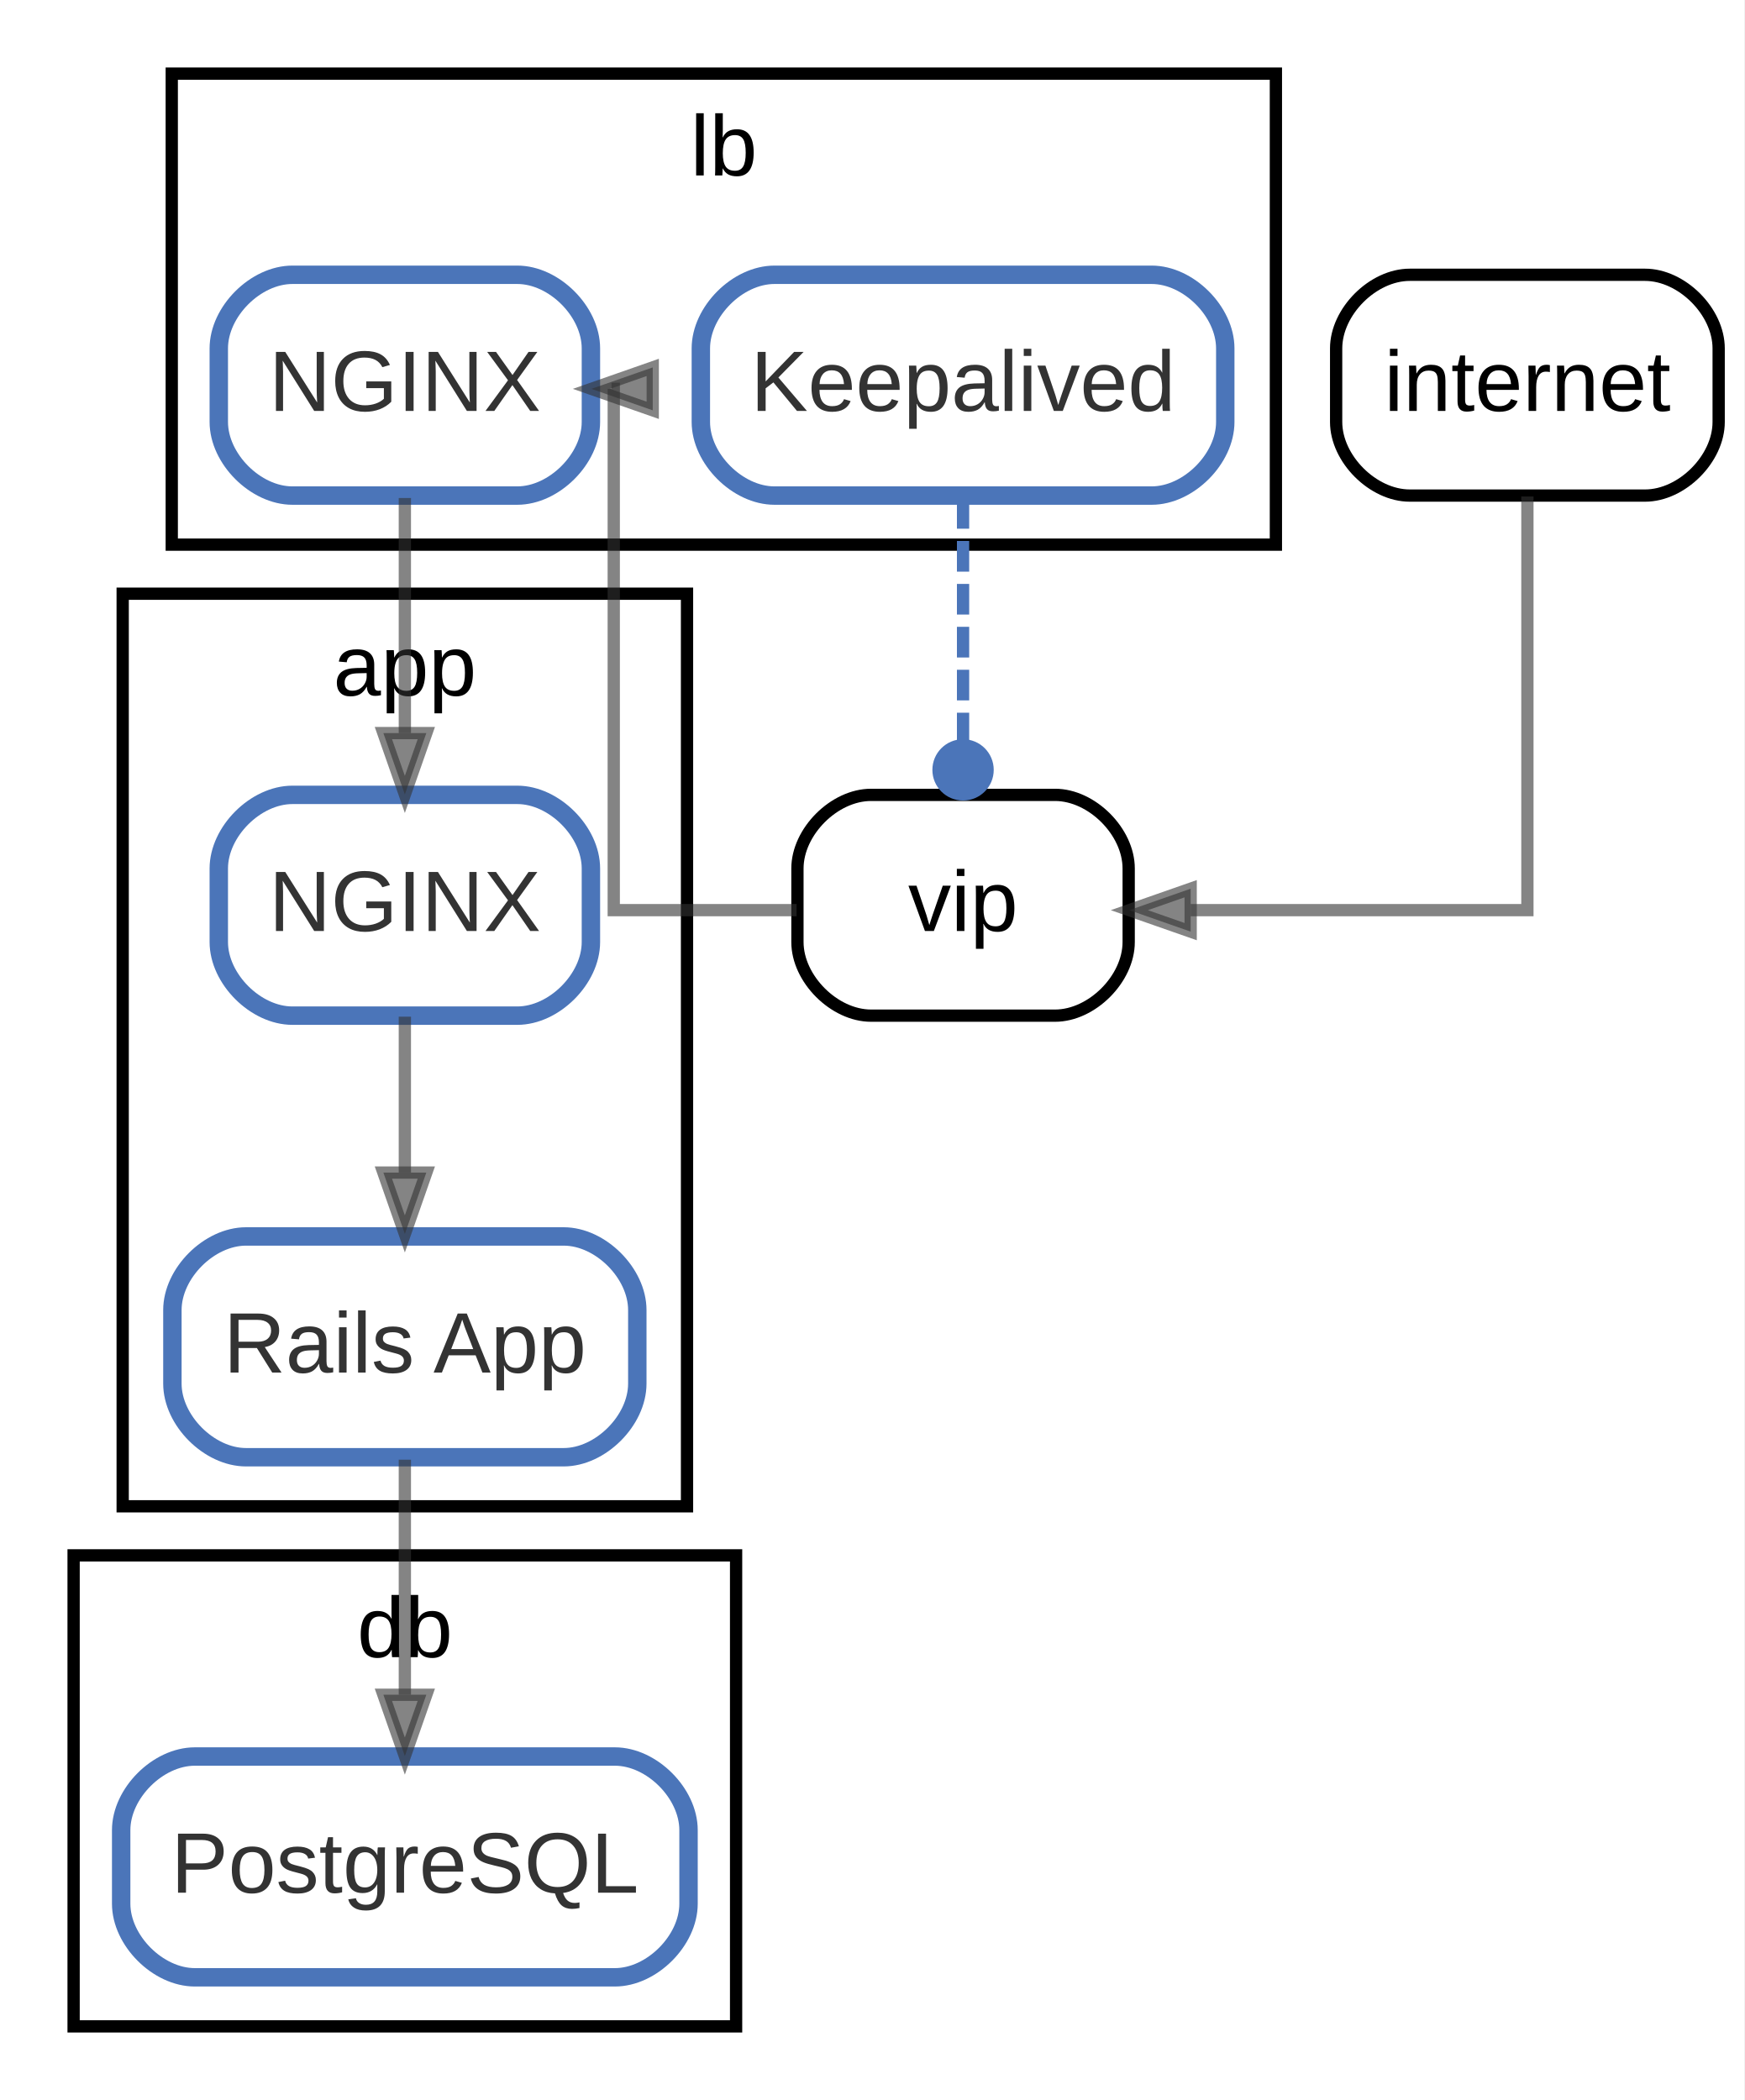
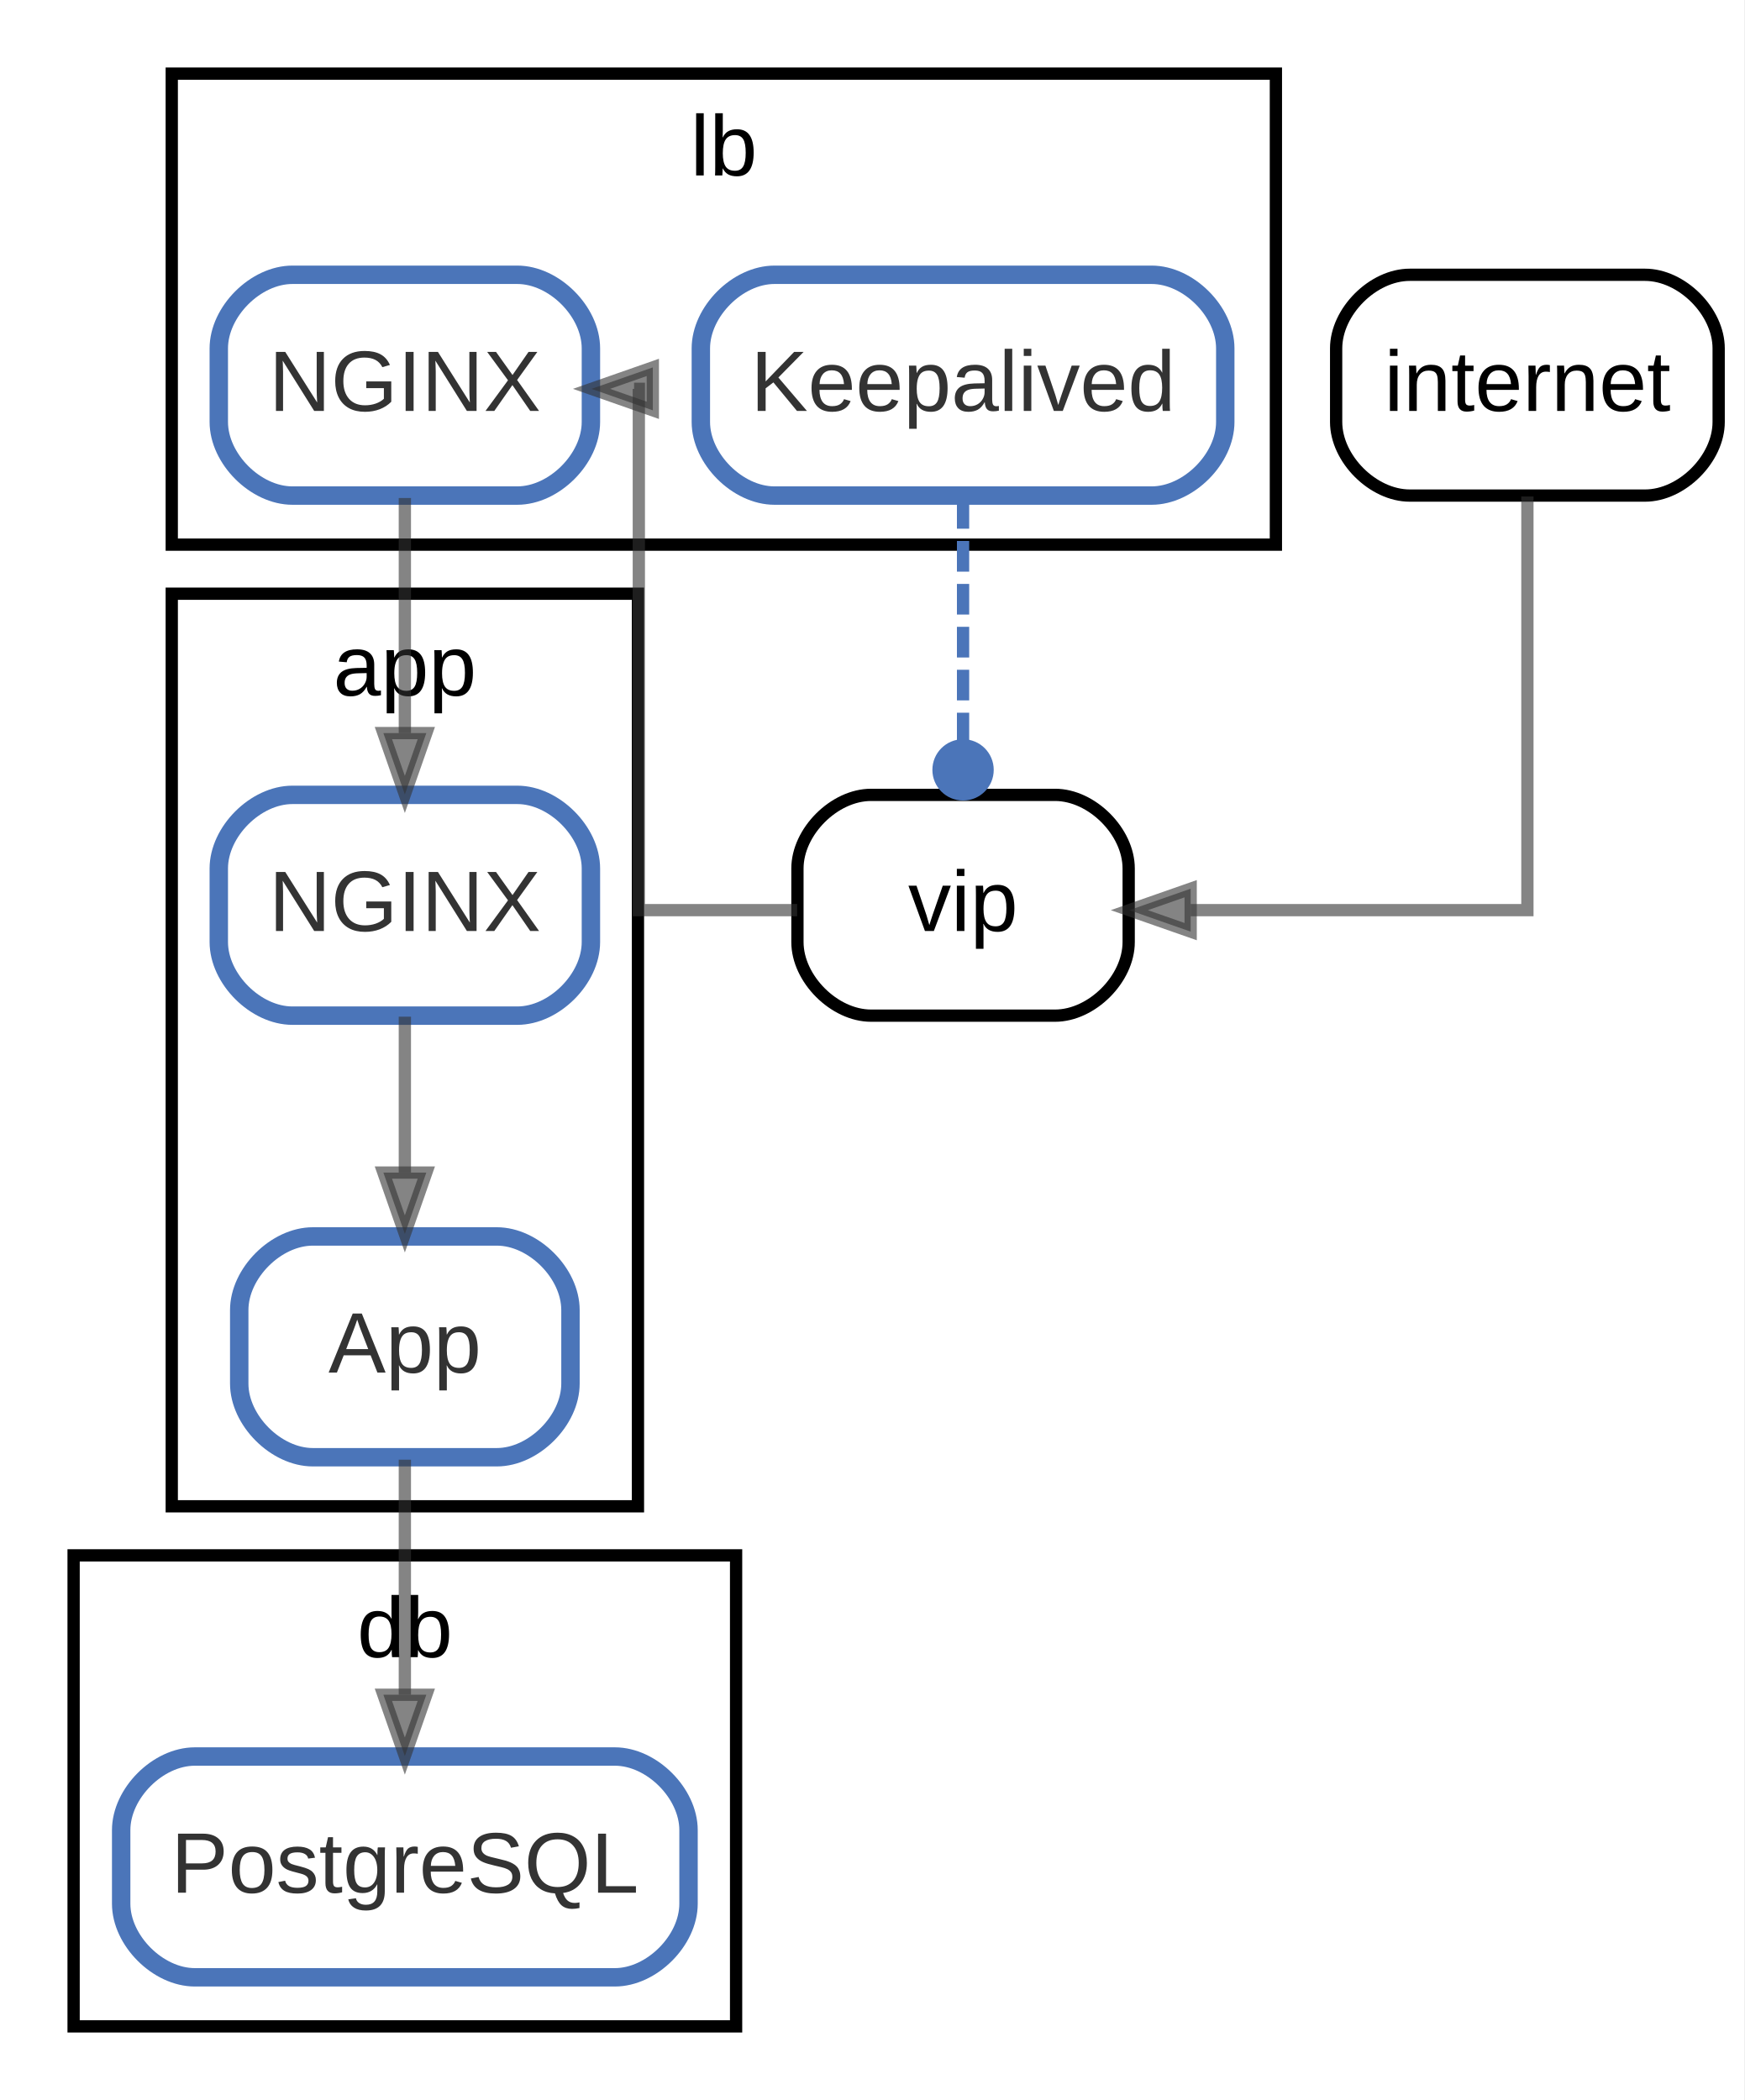
<svg xmlns="http://www.w3.org/2000/svg" width="284pt" height="342pt" viewBox="0.00 0.00 284.34 342.40">
  <g id="graph0" class="graph" transform="scale(1 1) rotate(0) translate(4 338.4)">
    <polygon fill="#ffffff" stroke="transparent" points="-4,4 -4,-338.4 280.339,-338.4 280.339,4 -4,4" />
    <g id="clust3" class="cluster">
      <polygon fill="none" stroke="#000000" stroke-width="2" points="8,-8 8,-84.8 116,-84.8 116,-8 8,-8" />
      <text text-anchor="middle" x="62" y="-68.2" font-family="Arial" font-size="14.00" fill="#000000">db</text>
    </g>
    <g id="clust2" class="cluster">
-       <polygon fill="none" stroke="#000000" stroke-width="2" points="16,-92.8 16,-241.6 108,-241.6 108,-92.8 16,-92.8" />
+       <polygon fill="none" stroke="#000000" stroke-width="2" points="24,-92.8 24,-241.6 100,-241.6 100,-92.8 24,-92.8" />
      <text text-anchor="middle" x="62" y="-225" font-family="Arial" font-size="14.00" fill="#000000">app</text>
    </g>
    <g id="clust1" class="cluster">
      <polygon fill="none" stroke="#000000" stroke-width="2" points="24,-249.6 24,-326.4 204,-326.4 204,-249.6 24,-249.6" />
      <text text-anchor="middle" x="114" y="-309.8" font-family="Arial" font-size="14.00" fill="#000000">lb</text>
    </g>
    <g id="node1" class="node">
      <path fill="#ffffff" stroke="#4b75b9" stroke-width="3" d="M80.332,-293.6C80.332,-293.6 43.668,-293.6 43.668,-293.6 37.668,-293.6 31.668,-287.6 31.668,-281.6 31.668,-281.6 31.668,-269.6 31.668,-269.6 31.668,-263.6 37.668,-257.6 43.668,-257.6 43.668,-257.6 80.332,-257.6 80.332,-257.6 86.332,-257.6 92.332,-263.6 92.332,-269.6 92.332,-269.6 92.332,-281.6 92.332,-281.6 92.332,-287.6 86.332,-293.6 80.332,-293.6" />
      <text text-anchor="middle" x="62" y="-271.4" font-family="Arial" font-size="14.00" fill="#333333">NGINX</text>
    </g>
    <g id="node3" class="node">
      <path fill="#ffffff" stroke="#4b75b9" stroke-width="3" d="M80.332,-208.8C80.332,-208.8 43.668,-208.8 43.668,-208.8 37.668,-208.8 31.668,-202.8 31.668,-196.8 31.668,-196.8 31.668,-184.8 31.668,-184.8 31.668,-178.8 37.668,-172.8 43.668,-172.8 43.668,-172.8 80.332,-172.8 80.332,-172.8 86.332,-172.8 92.332,-178.8 92.332,-184.8 92.332,-184.8 92.332,-196.8 92.332,-196.8 92.332,-202.8 86.332,-208.8 80.332,-208.8" />
      <text text-anchor="middle" x="62" y="-186.6" font-family="Arial" font-size="14.00" fill="#333333">NGINX</text>
    </g>
    <g id="edge-2" class="edge">
      <path fill="none" stroke="#333333" stroke-width="2" stroke-opacity="0.6" d="M62,-257.2C62,-257.2 62,-218.873 62,-218.873" />
      <polygon fill="#333333" fill-opacity="0.6" stroke="#333333" stroke-width="2" stroke-opacity="0.6" points="65.5,-218.873 62,-208.873 58.5,-218.873 65.5,-218.873" />
    </g>
    <g id="node2" class="node">
      <path fill="#ffffff" stroke="#4b75b9" stroke-width="3" d="M183.746,-293.6C183.746,-293.6 122.254,-293.6 122.254,-293.6 116.254,-293.6 110.254,-287.6 110.254,-281.6 110.254,-281.6 110.254,-269.6 110.254,-269.6 110.254,-263.6 116.254,-257.6 122.254,-257.6 122.254,-257.6 183.746,-257.6 183.746,-257.6 189.746,-257.6 195.746,-263.6 195.746,-269.6 195.746,-269.6 195.746,-281.6 195.746,-281.6 195.746,-287.6 189.746,-293.6 183.746,-293.6" />
      <text text-anchor="middle" x="153" y="-271.4" font-family="Arial" font-size="14.00" fill="#333333">Keepalived</text>
    </g>
    <g id="node7" class="node">
      <path fill="none" stroke="#000000" stroke-width="2" d="M168,-208.8C168,-208.8 138,-208.8 138,-208.8 132,-208.8 126,-202.8 126,-196.8 126,-196.8 126,-184.8 126,-184.8 126,-178.8 132,-172.8 138,-172.8 138,-172.8 168,-172.8 168,-172.8 174,-172.8 180,-178.8 180,-184.8 180,-184.8 180,-196.8 180,-196.8 180,-202.8 174,-208.8 168,-208.8" />
      <text text-anchor="middle" x="153" y="-186.6" font-family="Arial" font-size="14.00" fill="#000000">vip</text>
    </g>
    <g id="edge-5" class="edge">
      <path fill="none" stroke="#4b75b9" stroke-width="2" stroke-dasharray="5,2" d="M153,-257.2C153,-257.2 153,-216.873 153,-216.873" />
      <ellipse fill="#4b75b9" stroke="#4b75b9" stroke-width="2" cx="153" cy="-212.873" rx="4" ry="4" />
    </g>
    <g id="node4" class="node">
-       <path fill="#ffffff" stroke="#4b75b9" stroke-width="3" d="M87.895,-136.8C87.895,-136.8 36.105,-136.8 36.105,-136.8 30.105,-136.8 24.105,-130.8 24.105,-124.8 24.105,-124.8 24.105,-112.8 24.105,-112.8 24.105,-106.8 30.105,-100.8 36.105,-100.8 36.105,-100.8 87.895,-100.8 87.895,-100.8 93.895,-100.8 99.895,-106.8 99.895,-112.8 99.895,-112.8 99.895,-124.8 99.895,-124.8 99.895,-130.8 93.895,-136.8 87.895,-136.8" />
-       <text text-anchor="middle" x="62" y="-114.6" font-family="Arial" font-size="14.00" fill="#333333">Rails App</text>
+       <path fill="#ffffff" stroke="#4b75b9" stroke-width="3" d="M77,-136.8C77,-136.8 47,-136.8 47,-136.8 41,-136.8 35,-130.8 35,-124.8 35,-124.8 35,-112.8 35,-112.8 35,-106.8 41,-100.8 47,-100.8 47,-100.8 77,-100.8 77,-100.8 83,-100.8 89,-106.8 89,-112.8 89,-112.8 89,-124.8 89,-124.8 89,-130.8 83,-136.8 77,-136.8" />
+       <text text-anchor="middle" x="62" y="-114.6" font-family="Arial" font-size="14.00" fill="#333333">App</text>
    </g>
    <g id="edge-3" class="edge">
      <path fill="none" stroke="#333333" stroke-width="2" stroke-opacity="0.6" d="M62,-172.631C62,-172.631 62,-147.213 62,-147.213" />
      <polygon fill="#333333" fill-opacity="0.6" stroke="#333333" stroke-width="2" stroke-opacity="0.6" points="65.5,-147.213 62,-137.213 58.5,-147.213 65.5,-147.213" />
    </g>
    <g id="node5" class="node">
      <path fill="#ffffff" stroke="#4b75b9" stroke-width="3" d="M96.246,-52C96.246,-52 27.754,-52 27.754,-52 21.754,-52 15.754,-46 15.754,-40 15.754,-40 15.754,-28 15.754,-28 15.754,-22 21.754,-16 27.754,-16 27.754,-16 96.246,-16 96.246,-16 102.246,-16 108.246,-22 108.246,-28 108.246,-28 108.246,-40 108.246,-40 108.246,-46 102.246,-52 96.246,-52" />
      <text text-anchor="middle" x="62" y="-29.8" font-family="Arial" font-size="14.00" fill="#333333">PostgreSQL</text>
    </g>
    <g id="edge-4" class="edge">
      <path fill="none" stroke="#333333" stroke-width="2" stroke-opacity="0.6" d="M62,-100.4C62,-100.4 62,-62.073 62,-62.073" />
      <polygon fill="#333333" fill-opacity="0.6" stroke="#333333" stroke-width="2" stroke-opacity="0.6" points="65.5,-62.073 62,-52.073 58.5,-62.073 65.5,-62.073" />
    </g>
    <g id="node6" class="node">
      <path fill="none" stroke="#000000" stroke-width="2" d="M264.18,-293.6C264.18,-293.6 225.82,-293.6 225.82,-293.6 219.82,-293.6 213.82,-287.6 213.82,-281.6 213.82,-281.6 213.82,-269.6 213.82,-269.6 213.82,-263.6 219.82,-257.6 225.82,-257.6 225.82,-257.6 264.18,-257.6 264.18,-257.6 270.18,-257.6 276.18,-263.6 276.18,-269.6 276.18,-269.6 276.18,-281.6 276.18,-281.6 276.18,-287.6 270.18,-293.6 264.18,-293.6" />
      <text text-anchor="middle" x="245" y="-271.4" font-family="Arial" font-size="14.00" fill="#000000">internet</text>
    </g>
    <g id="edge-0" class="edge">
      <path fill="none" stroke="#333333" stroke-width="2" stroke-opacity="0.6" d="M245,-257.446C245,-232.319 245,-190 245,-190 245,-190 190.105,-190 190.105,-190" />
      <polygon fill="#333333" fill-opacity="0.6" stroke="#333333" stroke-width="2" stroke-opacity="0.6" points="190.106,-186.5 180.105,-190 190.105,-193.5 190.106,-186.5" />
    </g>
    <g id="edge-1" class="edge">
-       <path fill="none" stroke="#333333" stroke-width="2" stroke-opacity="0.6" d="M125.862,-190C111.196,-190 96.056,-190 96.056,-190 96.056,-190 96.056,-275 96.056,-275 96.056,-275 95.692,-275 95.692,-275" />
-       <polygon fill="#333333" fill-opacity="0.6" stroke="#333333" stroke-width="2" stroke-opacity="0.6" points="102.412,-271.5 92.412,-275 102.412,-278.5 102.412,-271.5" />
+       <path fill="none" stroke="#333333" stroke-width="2" stroke-opacity="0.6" d="M125.953,-190C112.948,-190 100.144,-190 100.144,-190 100.144,-190 100.144,-275 100.144,-275 100.144,-275 99.372,-275 99.372,-275" />
+       <polygon fill="#333333" fill-opacity="0.6" stroke="#333333" stroke-width="2" stroke-opacity="0.6" points="102.425,-271.5 92.425,-275 102.425,-278.5 102.425,-271.5" />
    </g>
  </g>
</svg>
